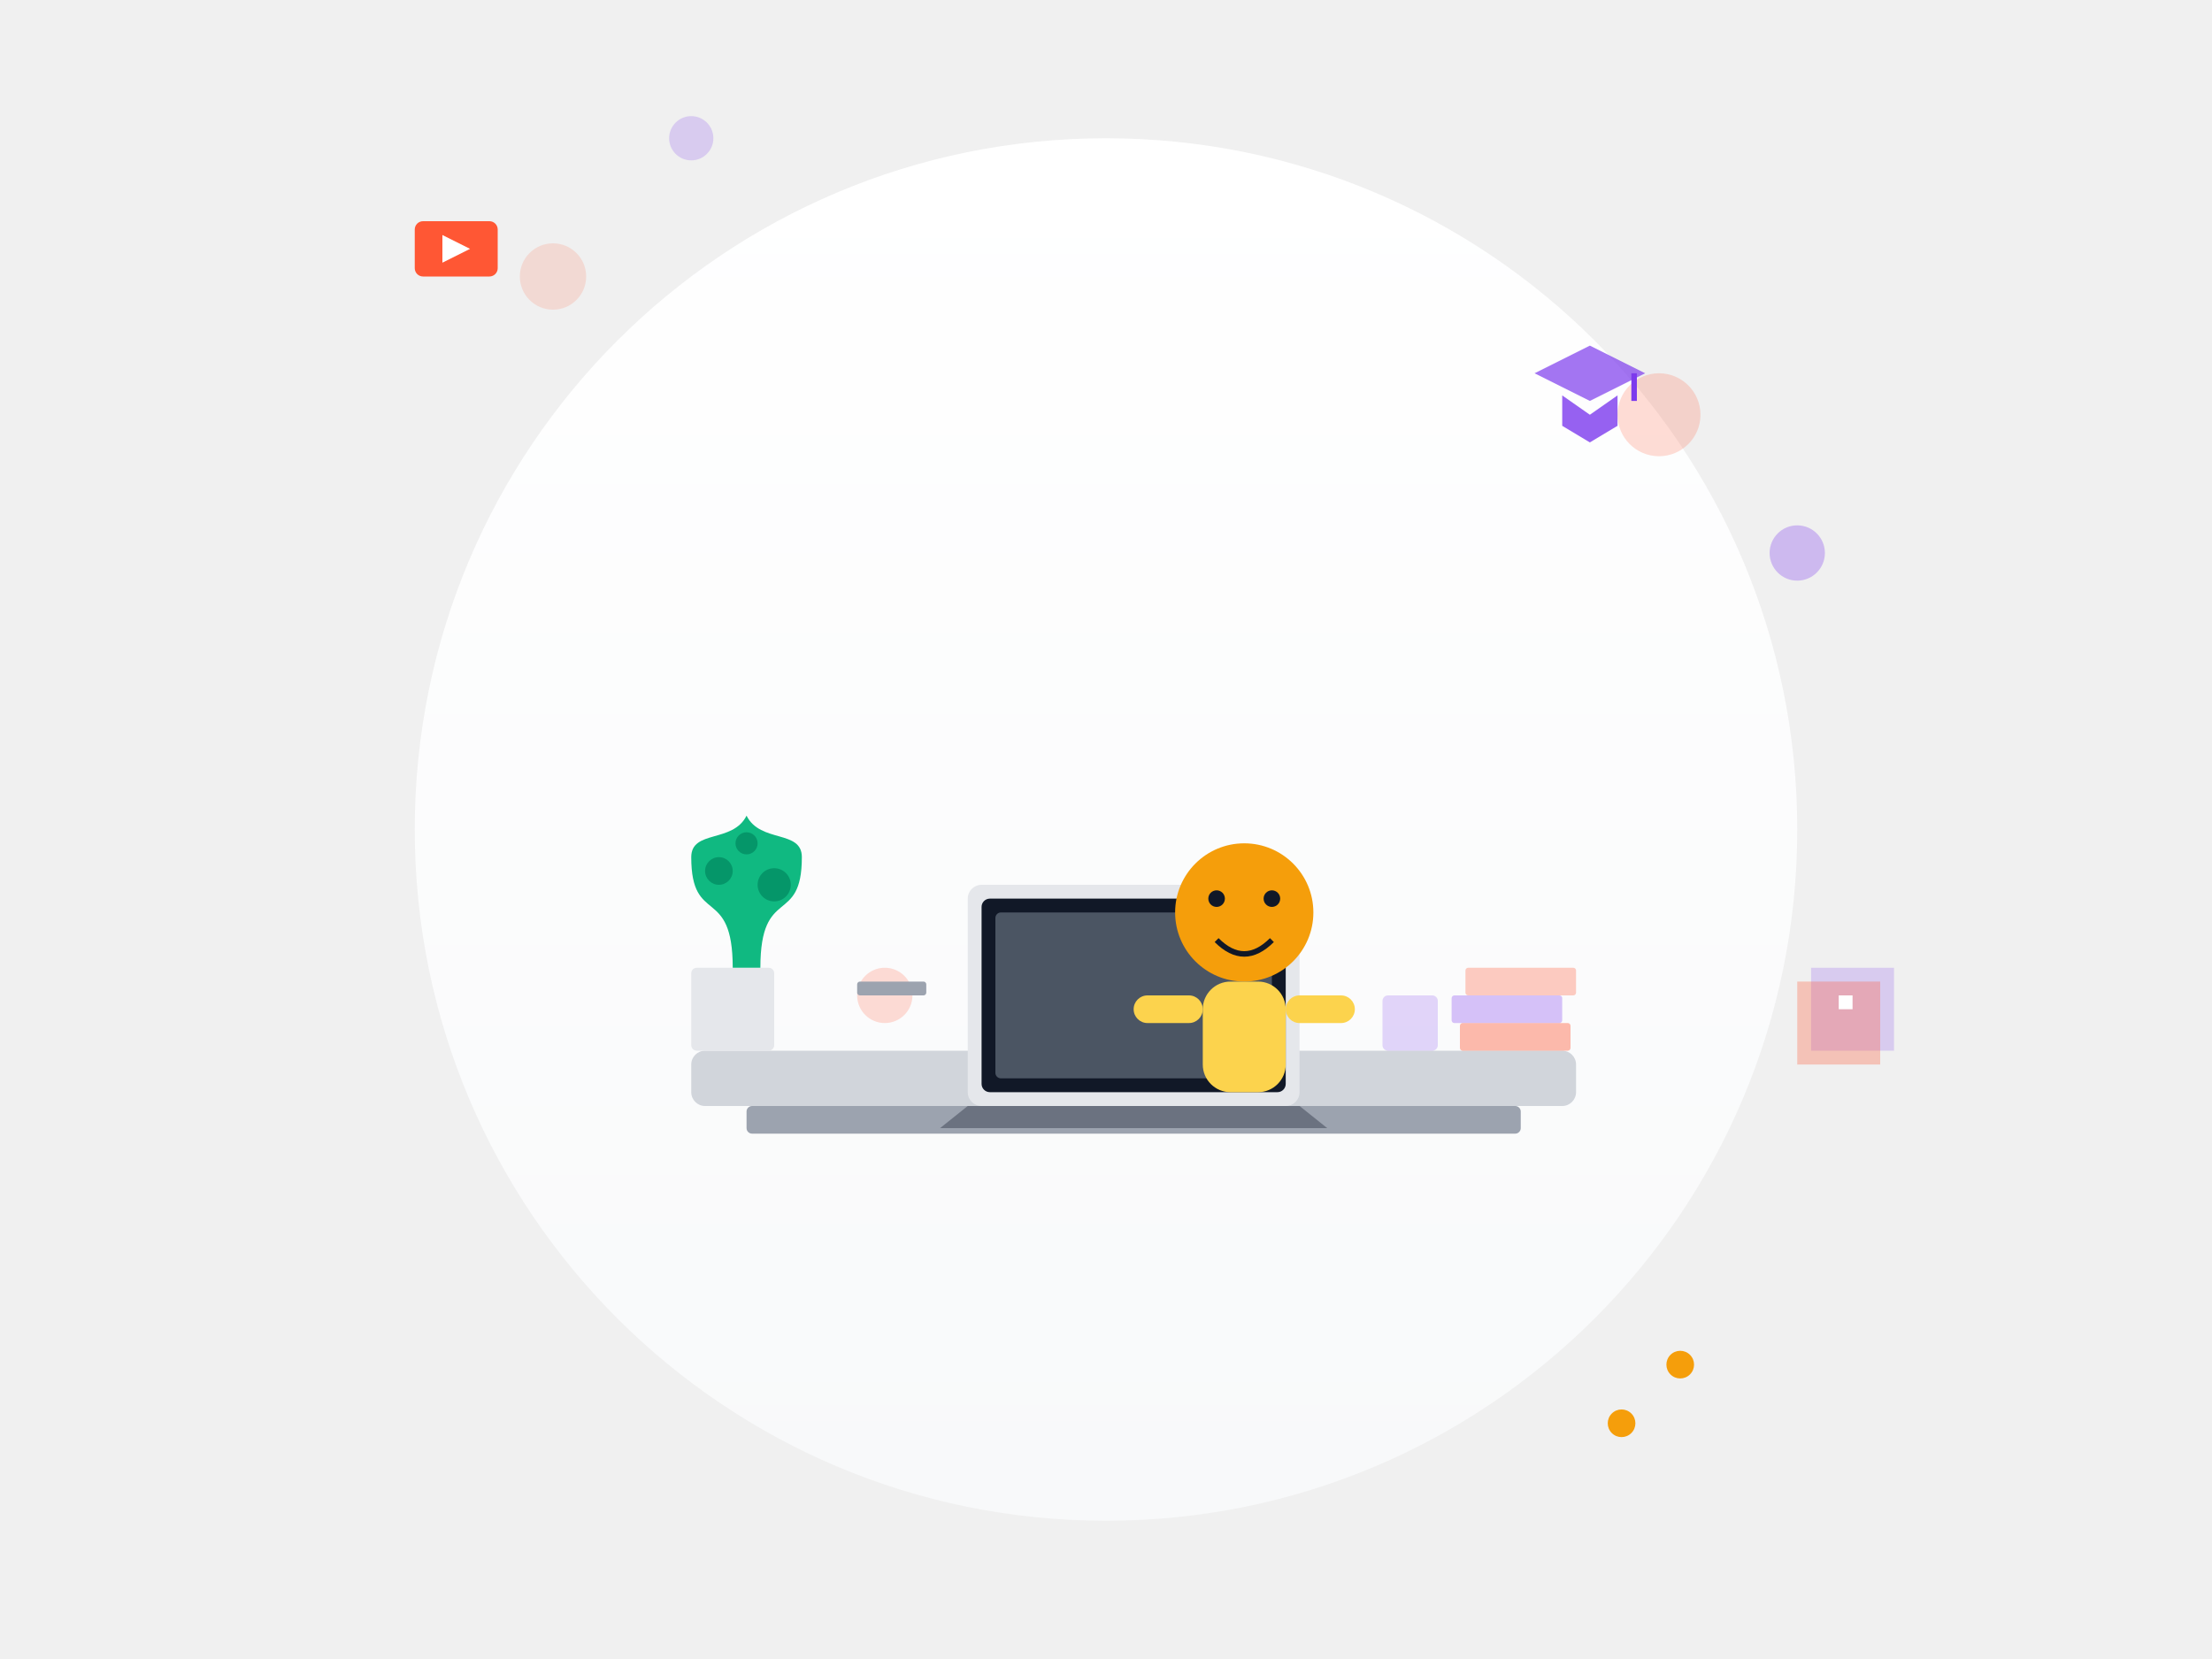
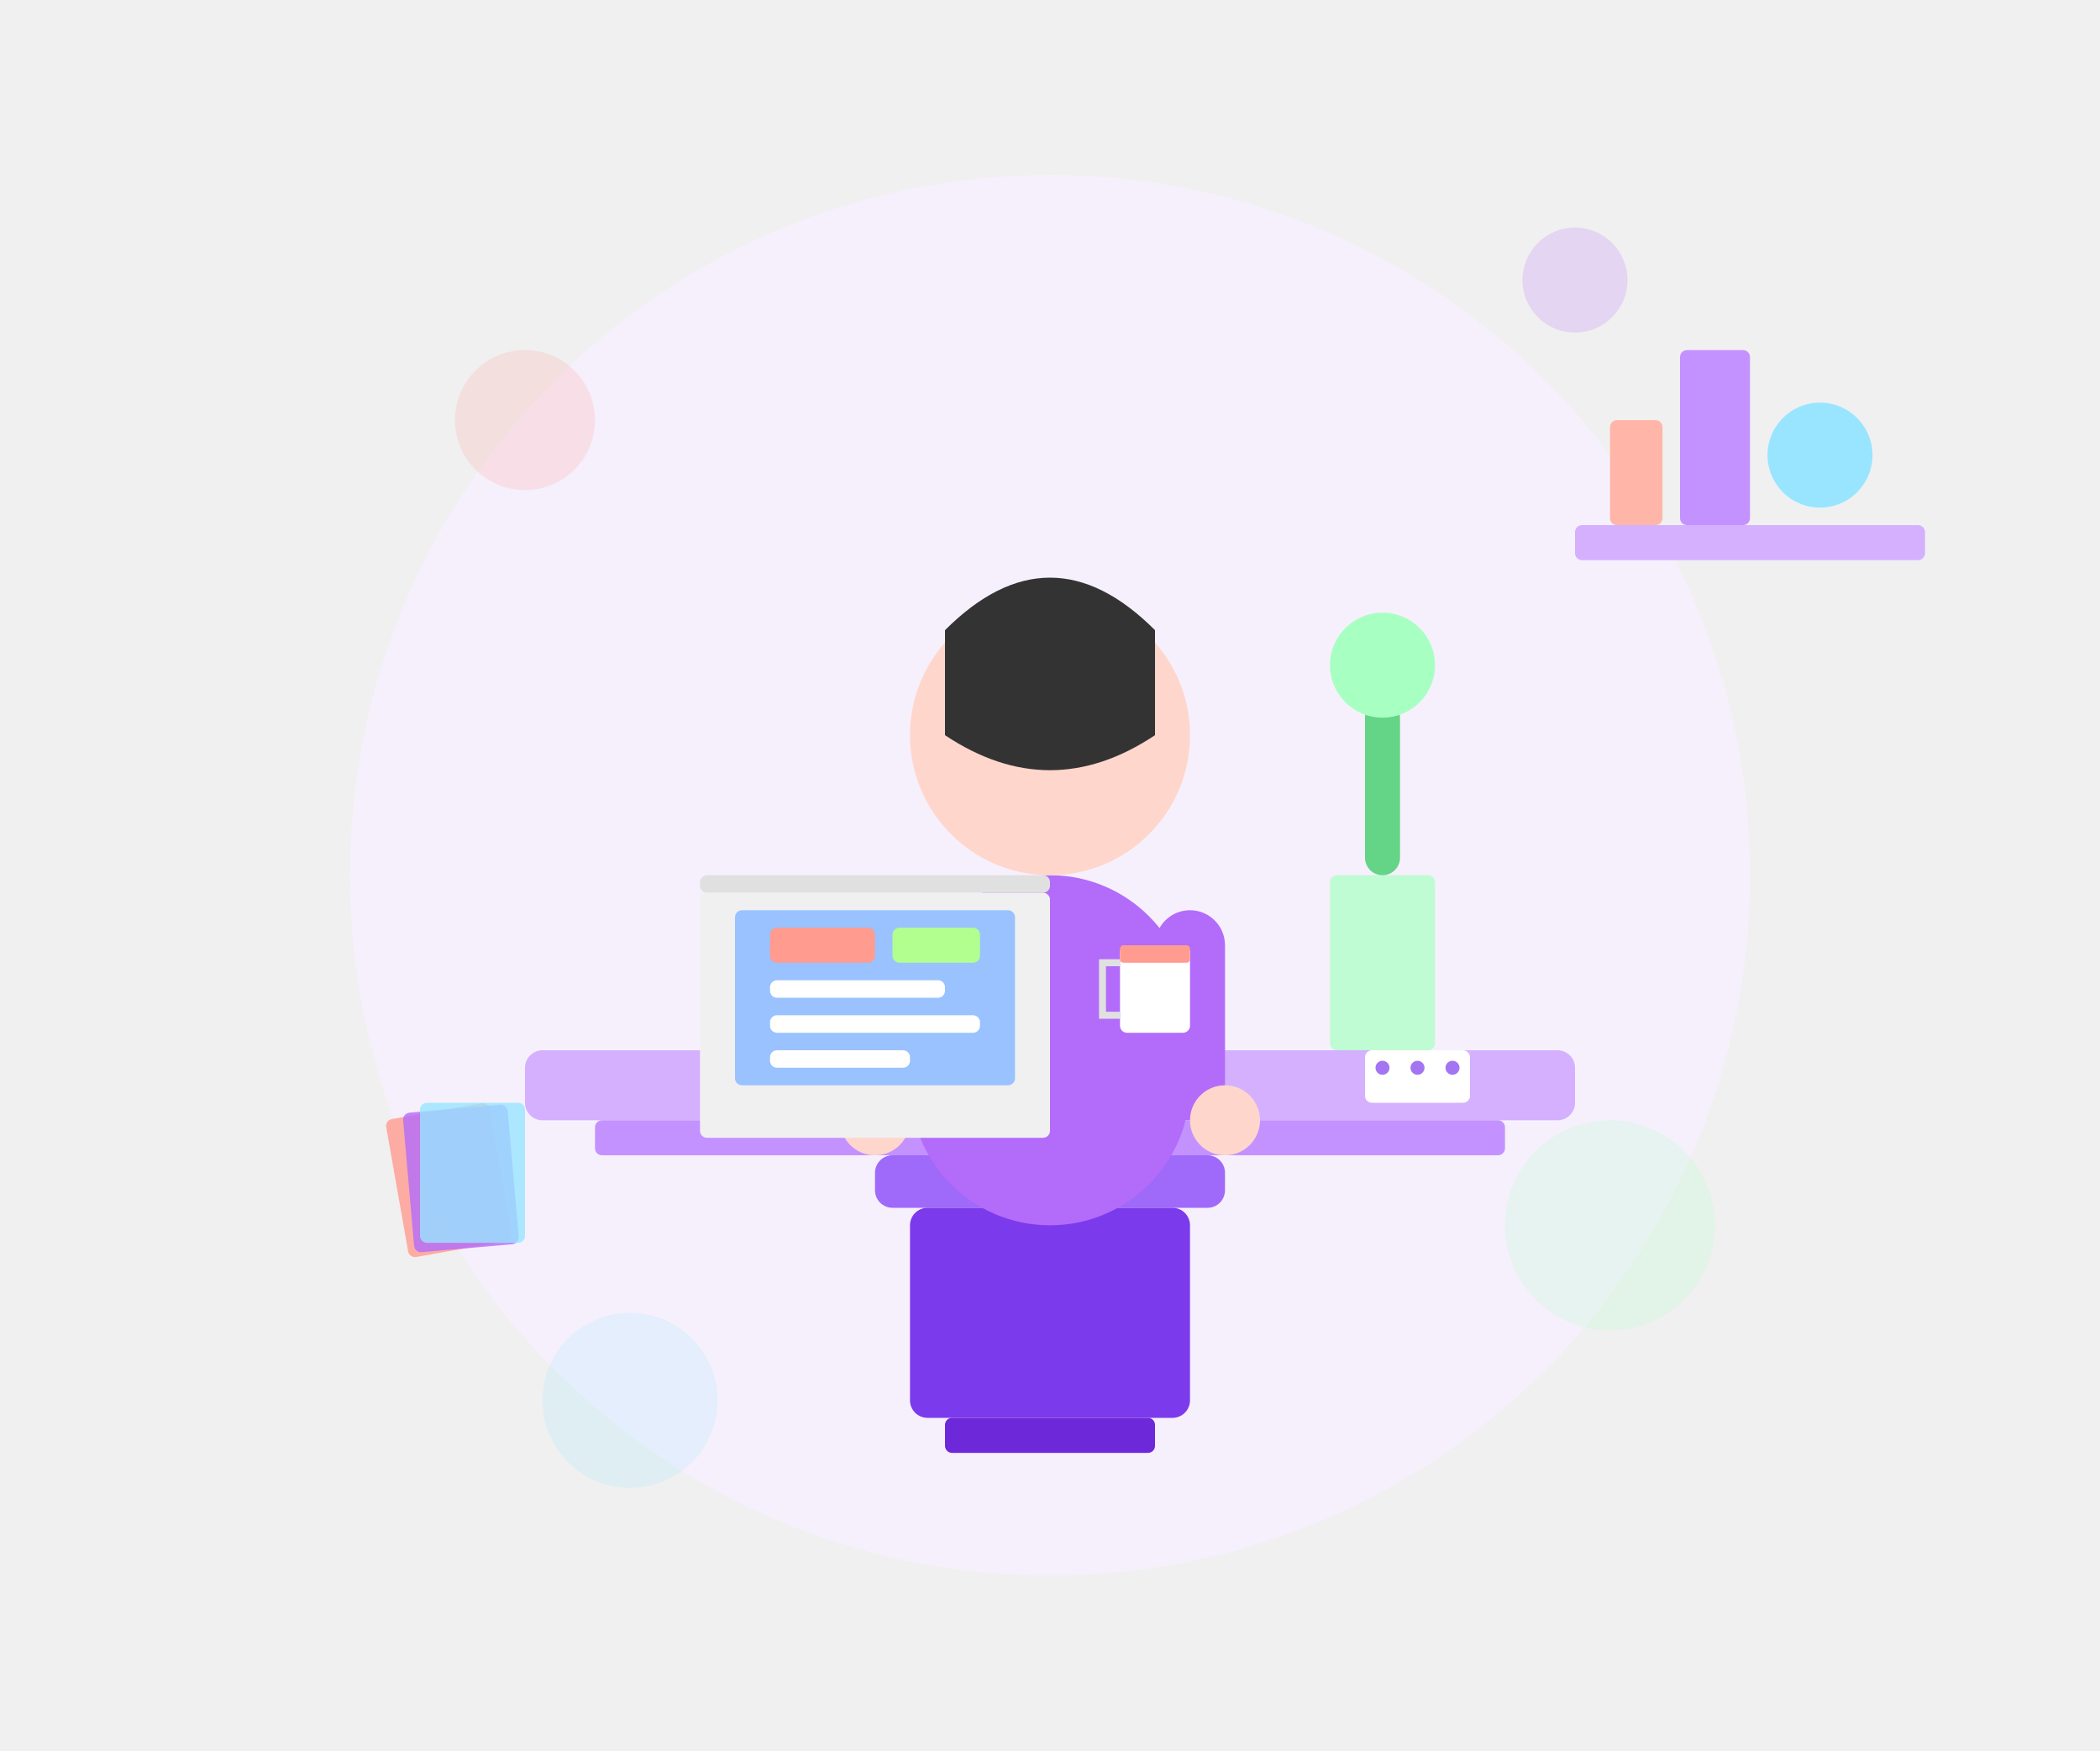
- <svg xmlns="http://www.w3.org/2000/svg" width="800px" height="600px" viewBox="0 0 800 600" version="1.1">
-   <defs>
-     <linearGradient x1="50%" y1="0%" x2="50%" y2="100%" id="linearGradient-1">
-       <stop stop-color="#FFFFFF" offset="0%" />
-       <stop stop-color="#F8F9FA" offset="100%" />
-     </linearGradient>
-     <linearGradient x1="50%" y1="0%" x2="50%" y2="100%" id="linearGradient-2">
-       <stop stop-color="#FF5734" stop-opacity="0.2" offset="0%" />
-       <stop stop-color="#7C3AED" stop-opacity="0.1" offset="100%" />
-     </linearGradient>
-     <linearGradient x1="50%" y1="0%" x2="50%" y2="100%" id="linearGradient-3">
-       <stop stop-color="#FF5734" stop-opacity="0.8" offset="0%" />
-       <stop stop-color="#FF5734" stop-opacity="1" offset="100%" />
-     </linearGradient>
-     <linearGradient x1="50%" y1="0%" x2="50%" y2="100%" id="linearGradient-4">
-       <stop stop-color="#7C3AED" stop-opacity="0.8" offset="0%" />
-       <stop stop-color="#7C3AED" offset="100%" />
-     </linearGradient>
-   </defs>
-   <g id="PeerLearn-Hero" stroke="none" stroke-width="1" fill="none" fill-rule="evenodd">
-     <circle cx="400" cy="300" r="250" fill="url(#linearGradient-1)" />
-     <g id="desk-setup" transform="translate(200, 150)">
-       <rect x="50" y="230" width="320" height="20" rx="5" fill="#D1D5DB" />
-       <rect x="70" y="250" width="280" height="10" rx="2" fill="#9CA3AF" />
-       <g id="laptop">
-         <rect x="150" y="170" width="120" height="80" rx="5" fill="#E5E7EB" />
-         <rect x="155" y="175" width="110" height="70" rx="3" fill="#111827" />
-         <rect x="160" y="180" width="100" height="60" rx="2" fill="#4B5563" />
-         <rect x="140" y="250" width="140" height="8" rx="4" fill="#9CA3AF" />
-         <path d="M150,250 L270,250 L280,258 L140,258 Z" fill="#6B7280" />
-       </g>
-       <g id="person" transform="translate(210, 140)">
-         <circle cx="40" cy="40" r="25" fill="#F59E0B" />
-         <circle cx="30" cy="35" r="3" fill="#111827" />
-         <circle cx="50" cy="35" r="3" fill="#111827" />
-         <path d="M30,50 Q40,60 50,50" stroke="#111827" stroke-width="2" fill="none" />
-         <rect x="25" y="65" width="30" height="40" rx="10" fill="#FCD34D" />
-         <rect x="0" y="70" width="25" height="10" rx="5" fill="#FCD34D" />
-         <rect x="55" y="70" width="25" height="10" rx="5" fill="#FCD34D" />
-         <circle cx="160" cy="215" r="5" fill="#F59E0B" transform="rotate(-45, 180, 200)" />
-         <circle cx="190" cy="215" r="5" fill="#F59E0B" transform="rotate(-45, 180, 200)" />
-       </g>
-       <g id="plant" transform="translate(40, 100)">
-         <rect x="10" y="100" width="30" height="30" rx="2" fill="#E5E7EB" />
-         <path d="M25,100 C25,70 10,85 10,60 C10,50 25,55 30,45 C35,55 50,50 50,60 C50,85 35,70 35,100 Z" fill="#10B981" />
-         <circle cx="20" cy="65" r="5" fill="#059669" />
-         <circle cx="30" cy="55" r="4" fill="#059669" />
-         <circle cx="40" cy="70" r="6" fill="#059669" />
-       </g>
-       <g id="books" transform="translate(330, 150)">
-         <rect x="0" y="50" width="40" height="10" rx="1" fill="#FF5734" fill-opacity="0.3" />
-         <rect x="-5" y="60" width="40" height="10" rx="1" fill="#7C3AED" fill-opacity="0.3" />
-         <rect x="-2" y="70" width="40" height="10" rx="1" fill="#FF5734" fill-opacity="0.4" />
-       </g>
-       <g id="desk-items">
-         <circle cx="120" cy="210" r="10" fill="#FF5734" fill-opacity="0.2" />
-         <rect x="300" y="210" width="20" height="20" rx="2" fill="#7C3AED" fill-opacity="0.2" />
-         <rect x="110" y="205" width="25" height="5" rx="1" fill="#9CA3AF" />
-       </g>
-     </g>
-     <g id="floating-elements">
-       <circle cx="600" cy="150" r="15" fill="#FF5734" fill-opacity="0.2" />
-       <circle cx="650" cy="200" r="10" fill="#7C3AED" fill-opacity="0.3" />
-       <circle cx="200" cy="100" r="12" fill="#FF5734" fill-opacity="0.15" />
-       <circle cx="250" cy="50" r="8" fill="#7C3AED" fill-opacity="0.2" />
-       <g id="graduation-cap" transform="translate(550, 120)">
-         <path d="M25,5 L45,15 L25,25 L5,15 Z" fill="#7C3AED" opacity="0.7" />
-         <path d="M15,23 V34 L25,40 L35,34 V23 L25,30 Z" fill="#7C3AED" opacity="0.8" />
-         <rect x="40" y="15" width="2" height="10" fill="#7C3AED" />
-       </g>
-     </g>
-     <g id="learning-icons">
-       <g id="video-icon" transform="translate(150, 80)">
-         <rect x="0" y="0" width="30" height="20" rx="3" fill="#FF5734" />
-         <polygon points="10,5 20,10 10,15" fill="white" />
-       </g>
-       <g id="book-icon" transform="translate(650, 350)">
-         <path d="M5,0 H35 V30 H5 Z" fill="#7C3AED" fill-opacity="0.2" />
-         <path d="M0,5 H30 V35 H0 Z" fill="#FF5734" fill-opacity="0.3" />
-         <path d="M15,10 H20 V15 H15 Z" fill="white" />
-       </g>
-     </g>
-   </g>
+ <svg xmlns="http://www.w3.org/2000/svg" width="600" height="500" viewBox="0 0 600 500" fill="none">
+   <circle cx="300" cy="250" r="200" fill="#F8F0FF" opacity="0.8" />
+   <rect x="150" y="300" width="300" height="20" rx="5" fill="#D4B0FF" />
+   <rect x="170" y="320" width="260" height="10" rx="2" fill="#C492FF" />
+   <rect x="250" y="330" width="100" height="15" rx="5" fill="#9F69FA" />
+   <rect x="260" y="345" width="80" height="60" rx="5" fill="#7C3AED" />
+   <rect x="270" y="405" width="60" height="10" rx="2" fill="#6D28D9" />
+   <rect x="260" y="250" width="80" height="100" rx="40" fill="#B36BFA" />
+   <circle cx="300" cy="210" r="40" fill="#FFD6CC" />
+   <path d="M280 200 Q300 220 320 200" stroke="#333" stroke-width="2" fill="none" />
+   <circle cx="285" cy="190" r="5" fill="#333" />
+   <circle cx="315" cy="190" r="5" fill="#333" />
+   <path d="M270 180 Q300 150 330 180 L330 210 Q300 230 270 210 Z" fill="#333" />
+   <rect x="250" y="260" width="20" height="60" rx="10" fill="#B36BFA" />
+   <rect x="330" y="260" width="20" height="60" rx="10" fill="#B36BFA" />
+   <circle cx="250" cy="320" r="10" fill="#FFD6CC" />
+   <circle cx="350" cy="320" r="10" fill="#FFD6CC" />
+   <rect x="200" y="250" width="100" height="5" rx="2" fill="#E0E0E0" />
+   <rect x="200" y="255" width="100" height="70" rx="2" fill="#F0F0F0" />
+   <rect x="210" y="260" width="80" height="50" rx="2" fill="#99C2FF" />
+   <rect x="220" y="265" width="30" height="10" rx="2" fill="#FF9B8F" />
+   <rect x="255" y="265" width="25" height="10" rx="2" fill="#B2FF8F" />
+   <rect x="220" y="280" width="50" height="5" rx="2" fill="#FFFFFF" />
+   <rect x="220" y="290" width="60" height="5" rx="2" fill="#FFFFFF" />
+   <rect x="220" y="300" width="40" height="5" rx="2" fill="#FFFFFF" />
+   <rect x="320" y="270" width="20" height="25" rx="2" fill="white" />
+   <path d="M320 275 L315 275 L315 290 L320 290" stroke="#E0E0E0" stroke-width="2" />
+   <rect x="320" y="270" width="20" height="5" rx="1" fill="#FF9B8F" />
+   <rect x="380" y="250" width="30" height="50" rx="2" fill="#A8FFC2" opacity="0.7" />
+   <rect x="390" y="200" width="10" height="50" rx="5" fill="#64D486" />
+   <circle cx="395" cy="190" r="15" fill="#A8FFC2" />
+   <rect x="450" y="150" width="100" height="10" rx="2" fill="#D4B0FF" />
+   <rect x="460" y="120" width="15" height="30" rx="2" fill="#FFB6A8" />
+   <rect x="480" y="100" width="20" height="50" rx="2" fill="#C492FF" />
+   <circle cx="520" cy="130" r="15" fill="#99E5FF" />
+   <rect x="390" y="300" width="30" height="15" rx="2" fill="white" />
+   <circle cx="395" cy="305" r="2" fill="#7C3AED" opacity="0.7" />
+   <circle cx="405" cy="305" r="2" fill="#7C3AED" opacity="0.7" />
+   <circle cx="415" cy="305" r="2" fill="#7C3AED" opacity="0.7" />
+   <circle cx="150" cy="120" r="20" fill="#FF9B8F" opacity="0.2" />
+   <circle cx="450" cy="80" r="15" fill="#B36BFA" opacity="0.2" />
+   <circle cx="180" cy="400" r="25" fill="#99E5FF" opacity="0.2" />
+   <circle cx="460" cy="350" r="30" fill="#A8FFC2" opacity="0.2" />
+   <rect x="110" y="320" width="30" height="40" rx="2" transform="rotate(-10 110 320)" fill="#FF9B8F" opacity="0.8" />
+   <rect x="115" y="318" width="30" height="40" rx="2" transform="rotate(-5 115 318)" fill="#B36BFA" opacity="0.8" />
+   <rect x="120" y="315" width="30" height="40" rx="2" fill="#99E5FF" opacity="0.8" />
</svg>
